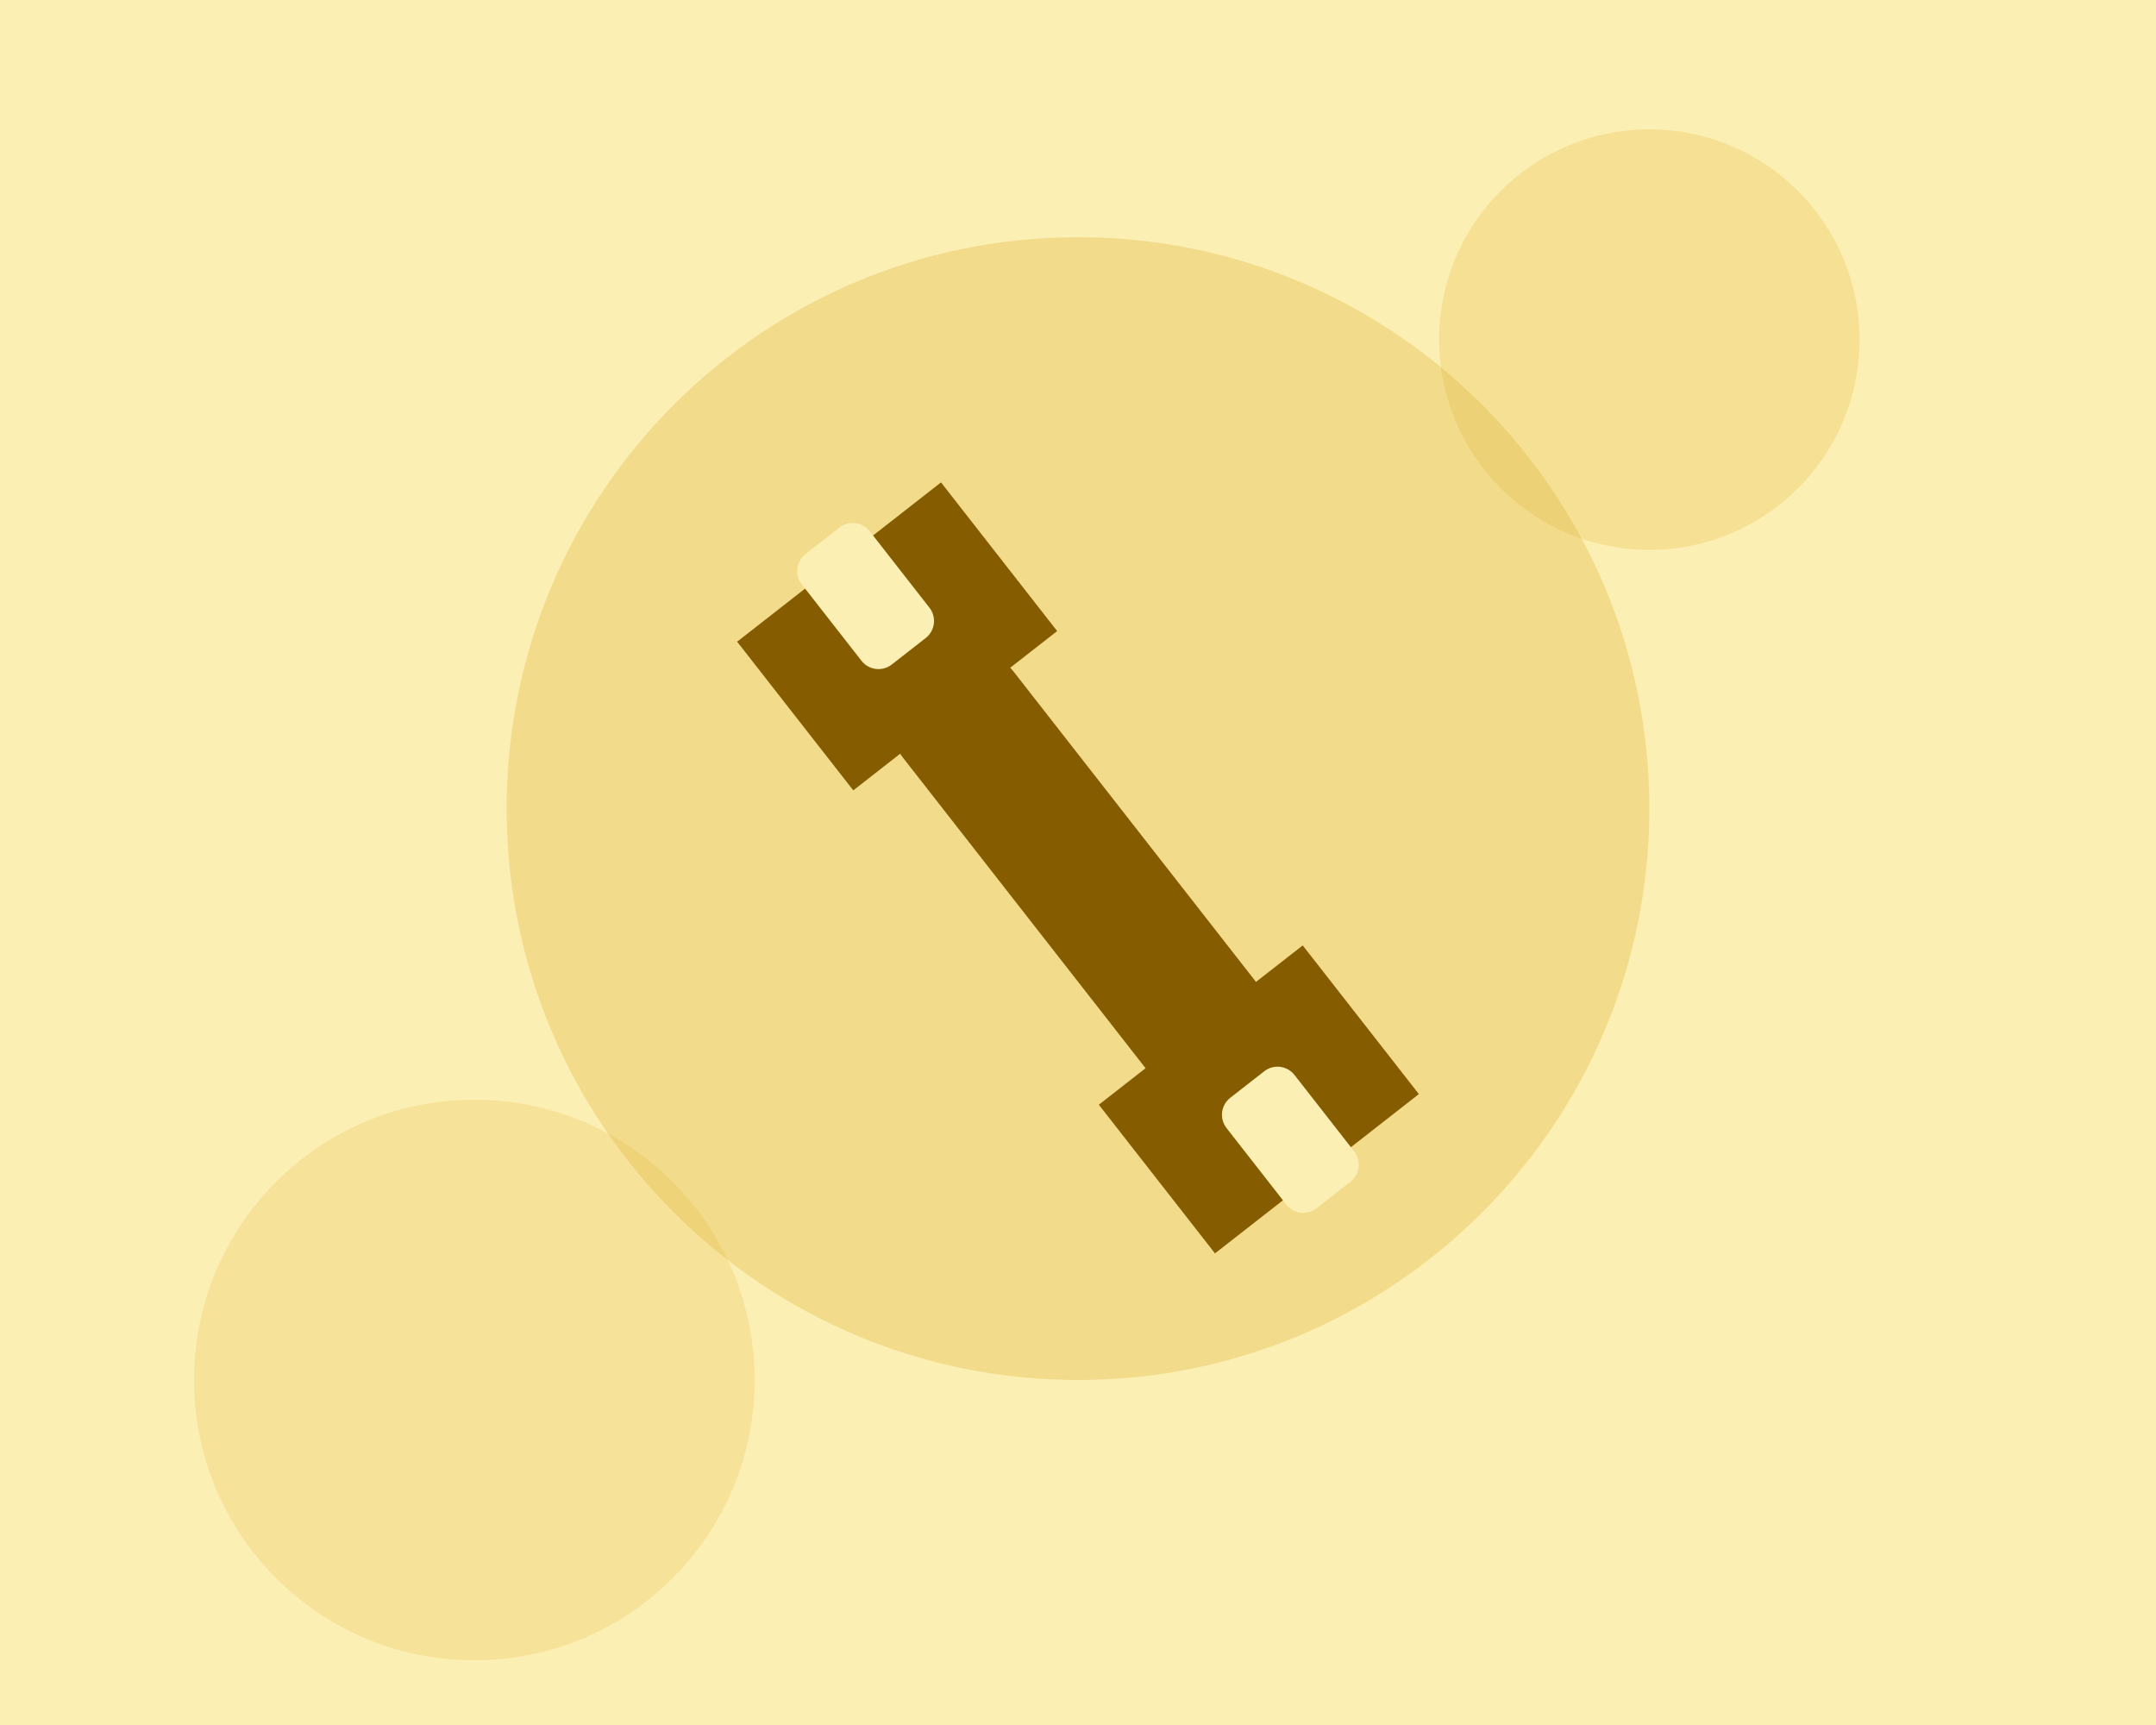
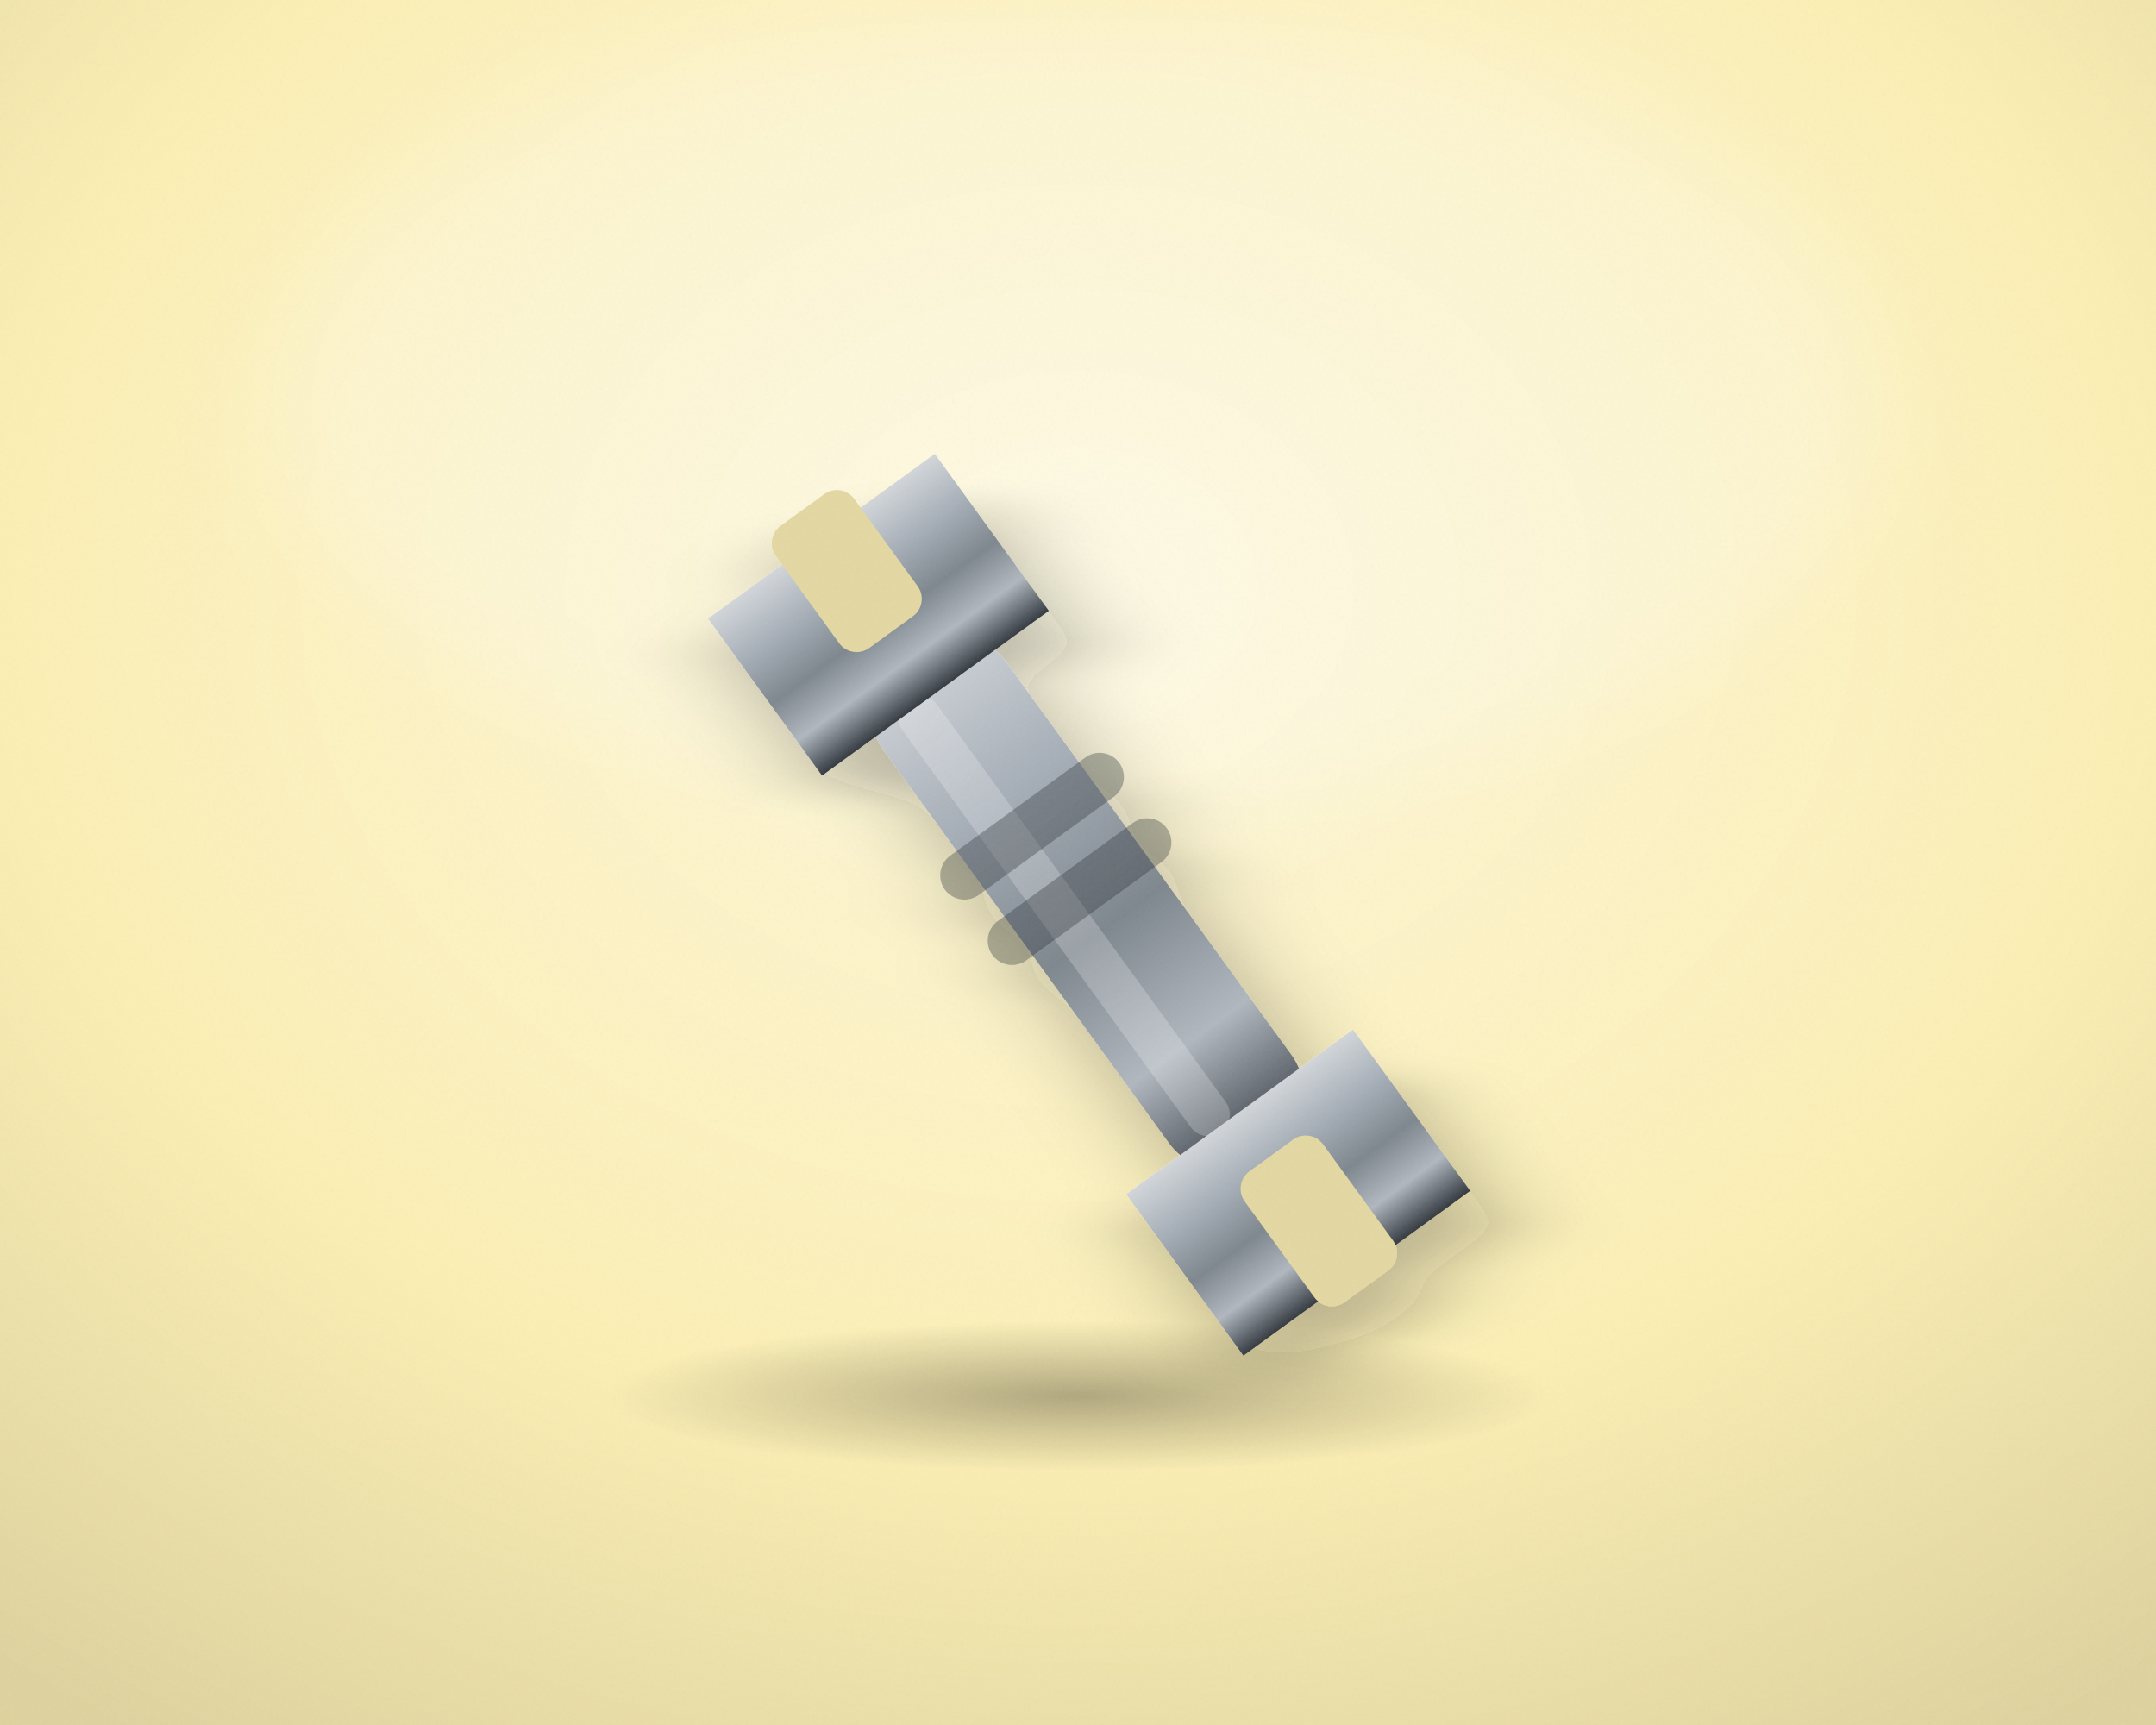
- <svg xmlns="http://www.w3.org/2000/svg" viewBox="0 0 800 640" width="800" height="640" role="img" aria-label="Tools and hardware">
-   <rect width="800" height="640" fill="#fcefb4" />
-   <circle cx="400" cy="300" r="212" fill="#dfb63a" opacity="0.34" />
-   <circle cx="612" cy="126" r="78" fill="#dfb63a" opacity="0.26" />
-   <circle cx="176" cy="512" r="104" fill="#dfb63a" opacity="0.22" />
-   <g transform="rotate(-38 400 322)">
-     <rect x="374" y="228" width="52" height="212" rx="22" fill="#855c00" />
-     <path d="M352 178h96v70h-96z" fill="#855c00" />
-     <rect x="384" y="168" width="32" height="52" rx="8" fill="#fcefb4" />
-     <path d="M352 396h96v70h-96z" fill="#855c00" />
-     <rect x="384" y="424" width="32" height="52" rx="8" fill="#fcefb4" />
+ <svg xmlns="http://www.w3.org/2000/svg" viewBox="0 0 800 640" width="800" height="640" role="img" aria-label="Adjustable wrench on a studio backdrop">
+   <defs>
+     <radialGradient id="sweep" cx="50%" cy="34%" r="80%">
+       <stop offset="0" stop-color="#fef8dd" />
+       <stop offset="0.62" stop-color="#fcefb4" />
+       <stop offset="1" stop-color="#ded29e" />
+     </radialGradient>
+     <linearGradient id="body" x1="0.1" y1="0" x2="0.9" y2="1">
+       <stop offset="0" stop-color="#b8bfc6" />
+       <stop offset="0.45" stop-color="#9aa3ad" />
+       <stop offset="1" stop-color="#3d444d" />
+     </linearGradient>
+     <linearGradient id="bodyAlt" x1="0" y1="0" x2="1" y2="0.6">
+       <stop offset="0" stop-color="#3d444d" />
+       <stop offset="0.55" stop-color="#9aa3ad" />
+       <stop offset="1" stop-color="#2e333a" />
+     </linearGradient>
+     <linearGradient id="metal" x1="0" y1="0" x2="0" y2="1">
+       <stop offset="0" stop-color="#d2d6da" />
+       <stop offset="0.28" stop-color="#a6aeb7" />
+       <stop offset="0.55" stop-color="#7e868e" />
+       <stop offset="0.78" stop-color="#b0b7bf" />
+       <stop offset="1" stop-color="#343a41" />
+     </linearGradient>
+     <linearGradient id="gloss" x1="0" y1="0" x2="0" y2="1">
+       <stop offset="0" stop-color="#ffffff" stop-opacity="0.55" />
+       <stop offset="0.55" stop-color="#ffffff" stop-opacity="0.10" />
+       <stop offset="1" stop-color="#ffffff" stop-opacity="0" />
+     </linearGradient>
+     <radialGradient id="contact" cx="50%" cy="50%" r="50%">
+       <stop offset="0" stop-color="#474332" stop-opacity="0.42" />
+       <stop offset="1" stop-color="#474332" stop-opacity="0" />
+     </radialGradient>
+     <filter id="blur" x="-40%" y="-40%" width="180%" height="180%">
+       <feGaussianBlur stdDeviation="16" />
+     </filter>
+     <filter id="drop" x="-30%" y="-30%" width="170%" height="170%">
+       <feDropShadow dx="0" dy="16" stdDeviation="16" flood-color="#1e2226" flood-opacity="0.30" />
+     </filter>
+     <filter id="grain">
+       <feTurbulence type="fractalNoise" baseFrequency="0.85" numOctaves="3" stitchTiles="stitch" />
+       <feColorMatrix type="saturate" values="0" />
+     </filter>
+   </defs>
+   <rect width="800" height="640" fill="url(#sweep)" />
+   <ellipse cx="400" cy="150" rx="300" ry="150" fill="#ffffff" opacity="0.22" filter="url(#blur)" />
+   <ellipse cx="400" cy="518" rx="176" ry="28" fill="url(#contact)" />
+   <g filter="url(#drop)" transform="rotate(-36 400 330)">
+     <rect x="372" y="222" width="56" height="228" rx="24" fill="url(#metal)" />
+     <rect x="382" y="236" width="16" height="198" rx="8" fill="#ffffff" opacity="0.22" />
+     <path d="M348 168h104v72h-104z" fill="url(#metal)" />
+     <rect x="382" y="156" width="36" height="56" rx="8" fill="#e3d7a2" />
+     <path d="M348 432h104v74h-104z" fill="url(#metal)" />
+     <rect x="382" y="452" width="36" height="60" rx="8" fill="#e3d7a2" />
+     <rect x="360" y="292" width="80" height="18" rx="9" fill="#2b3036" opacity="0.35" />
+     <rect x="360" y="322" width="80" height="18" rx="9" fill="#2b3036" opacity="0.35" />
  </g>
+   <rect width="800" height="640" filter="url(#grain)" opacity="0.05" />
</svg>
